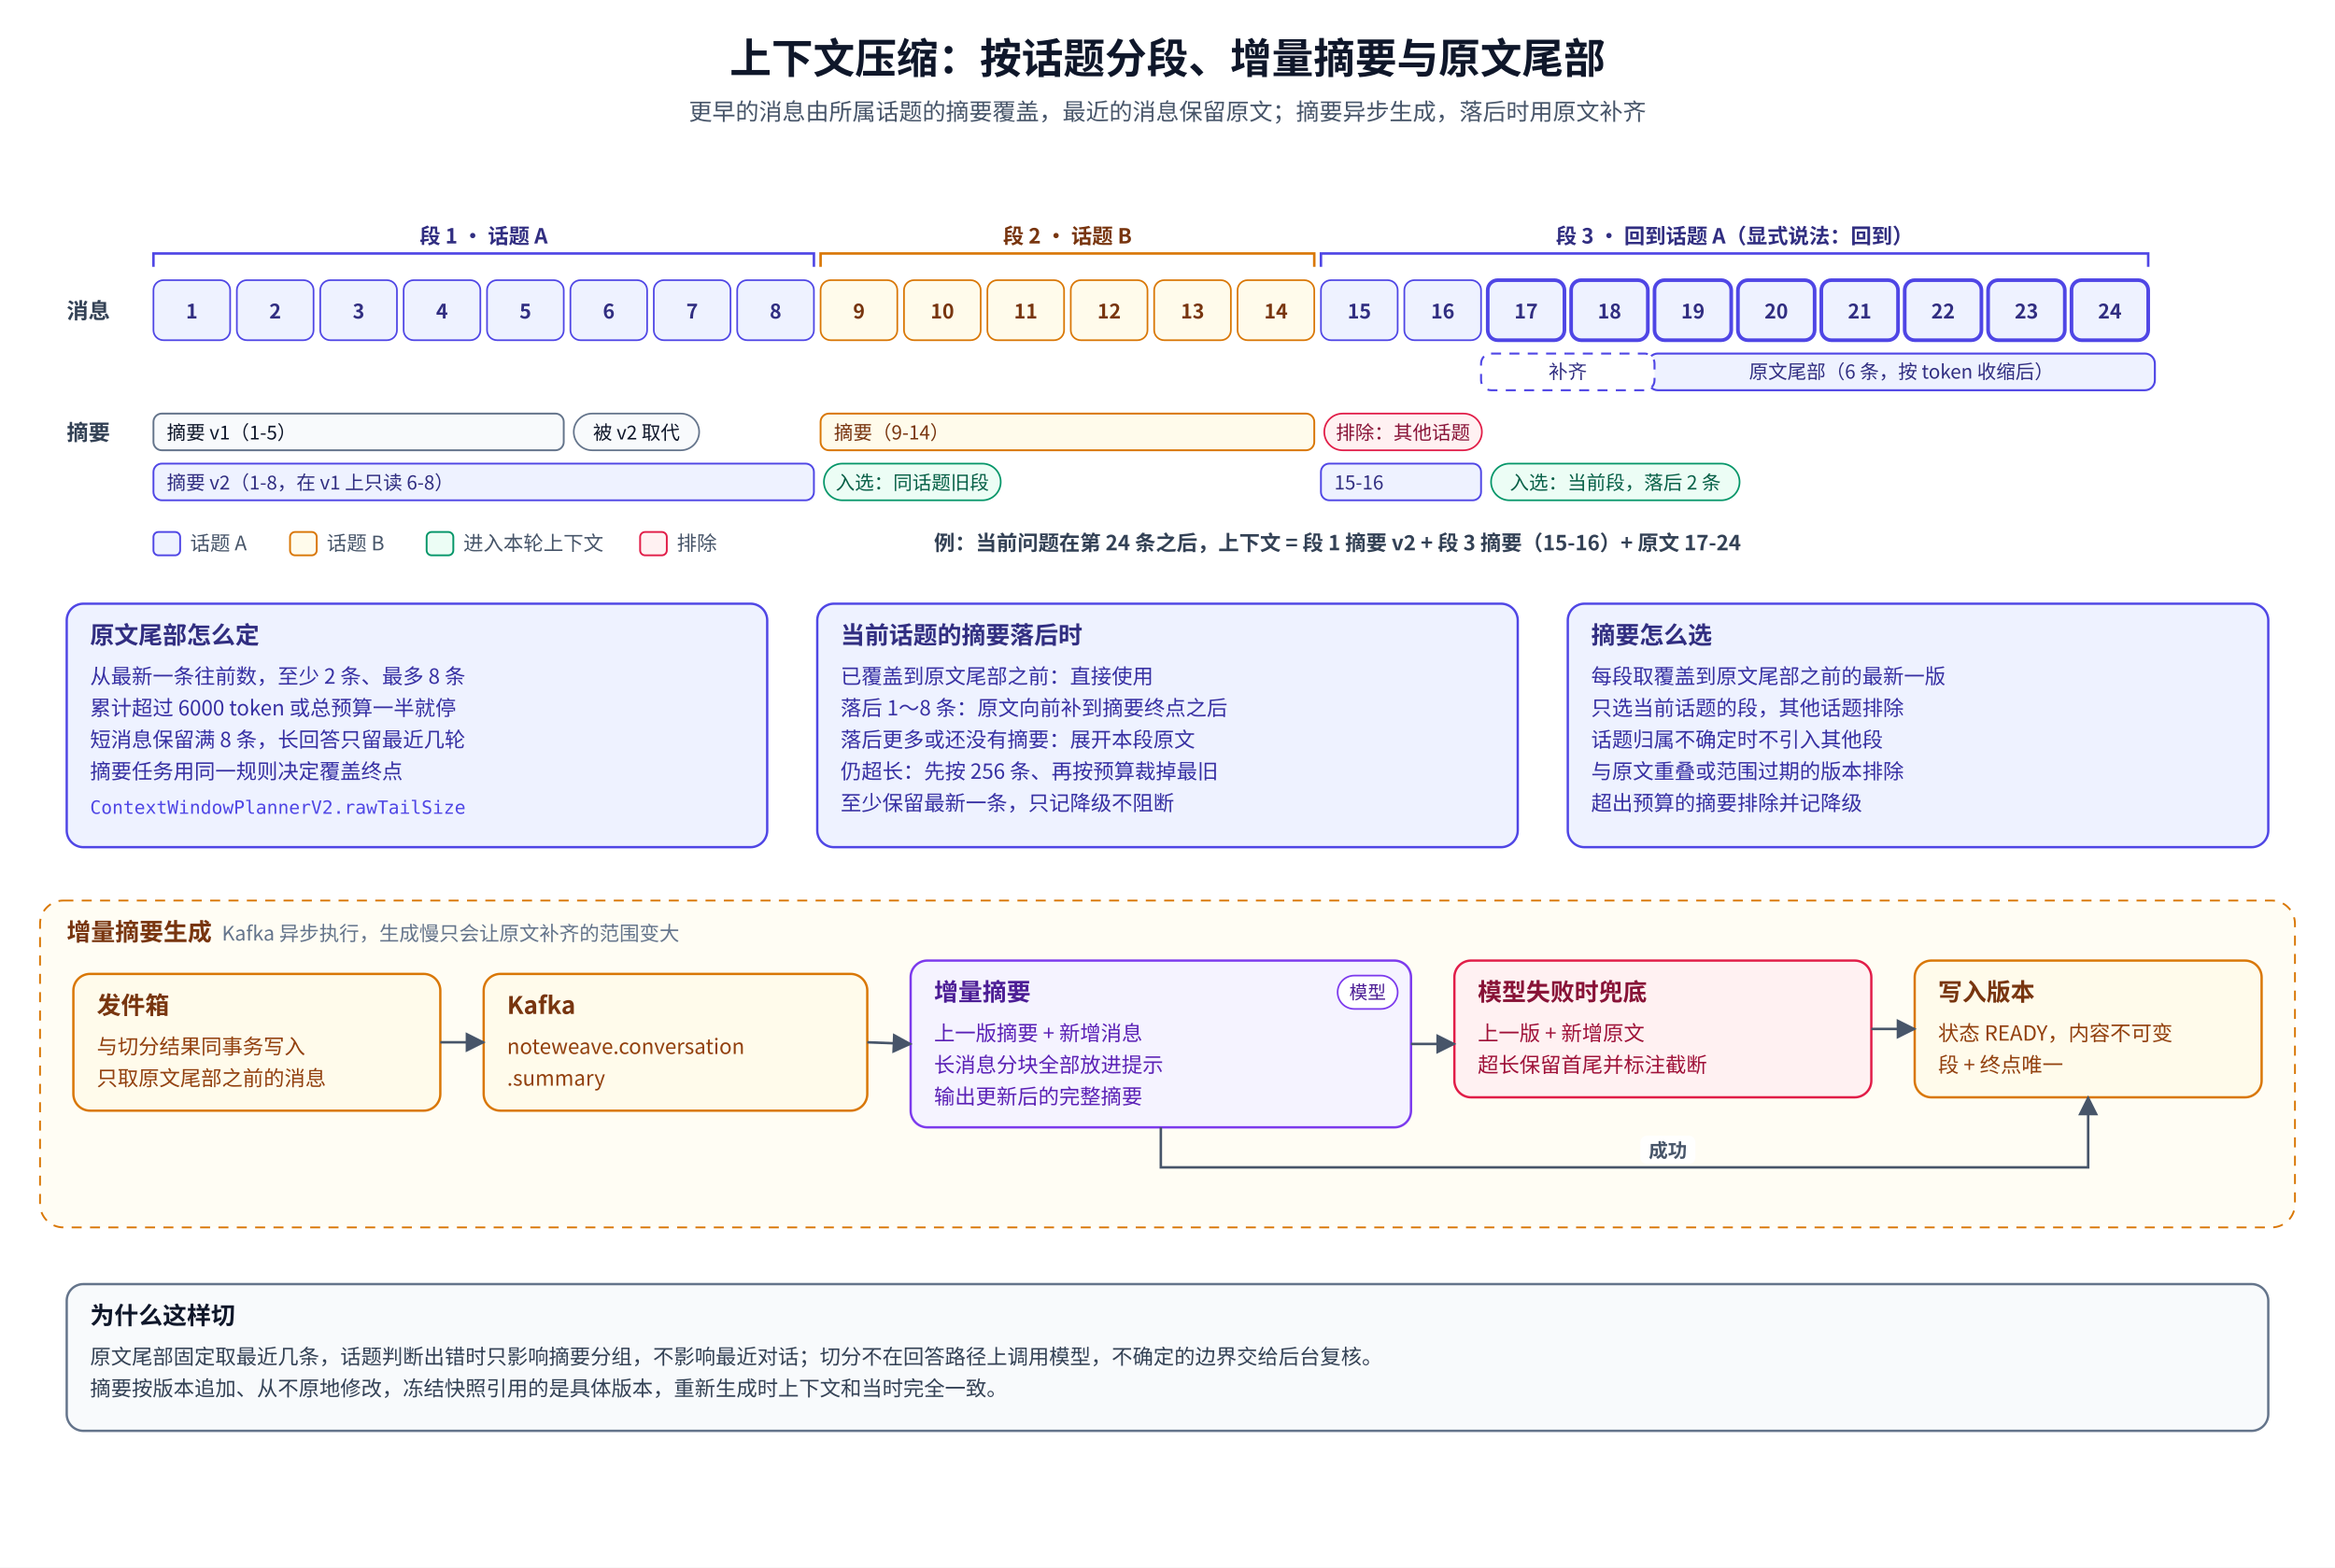
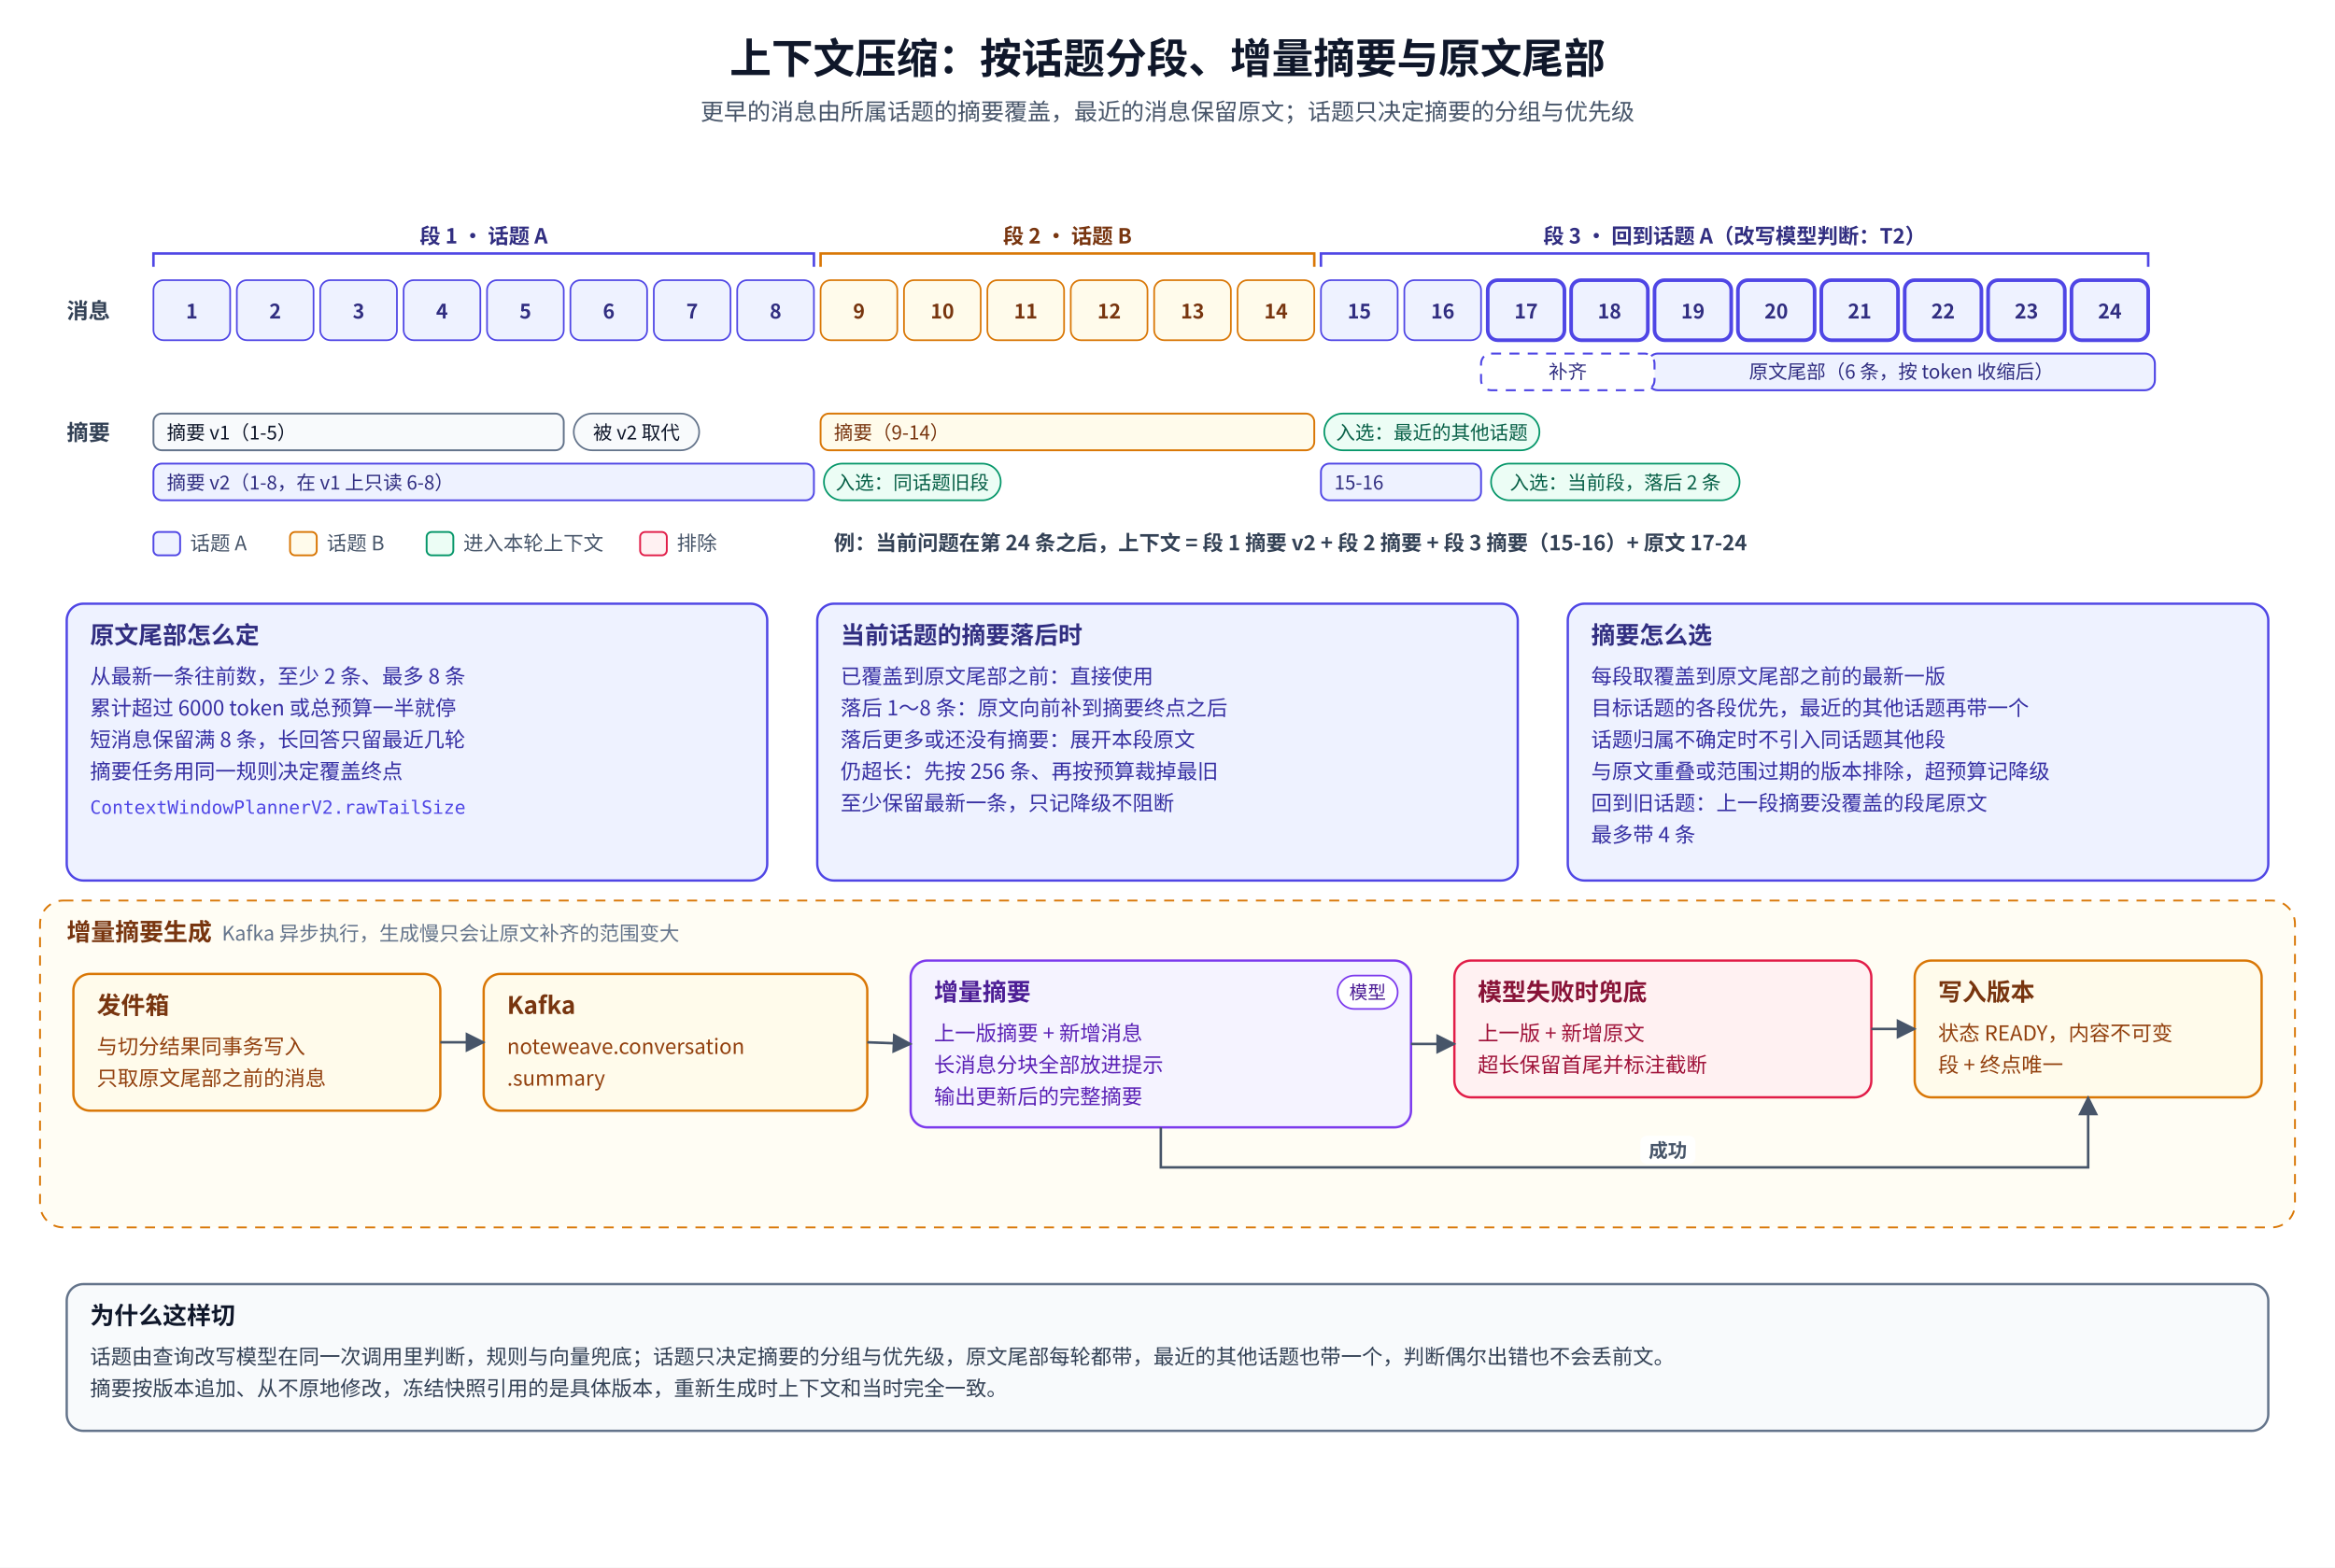
<svg xmlns="http://www.w3.org/2000/svg" viewBox="0 0 1400 940" width="1400" height="940" font-family="PingFang SC, Microsoft YaHei, Noto Sans CJK SC, Source Han Sans SC, Helvetica, Arial, sans-serif">
  <defs>
    <marker id="arrow-slate" viewBox="0 0 10 10" refX="9" refY="5" markerWidth="8" markerHeight="8" orient="auto-start-reverse">
      <path d="M0,0 L10,5 L0,10 z" fill="#475569" />
    </marker>
    <marker id="arrow-rose" viewBox="0 0 10 10" refX="9" refY="5" markerWidth="8" markerHeight="8" orient="auto-start-reverse">
      <path d="M0,0 L10,5 L0,10 z" fill="#e11d48" />
    </marker>
    <marker id="arrow-amber" viewBox="0 0 10 10" refX="9" refY="5" markerWidth="8" markerHeight="8" orient="auto-start-reverse">
      <path d="M0,0 L10,5 L0,10 z" fill="#d97706" />
    </marker>
    <marker id="arrow-emerald" viewBox="0 0 10 10" refX="9" refY="5" markerWidth="8" markerHeight="8" orient="auto-start-reverse">
      <path d="M0,0 L10,5 L0,10 z" fill="#059669" />
    </marker>
    <marker id="arrow-indigo" viewBox="0 0 10 10" refX="9" refY="5" markerWidth="8" markerHeight="8" orient="auto-start-reverse">
      <path d="M0,0 L10,5 L0,10 z" fill="#4f46e5" />
    </marker>
    <marker id="arrow-sky" viewBox="0 0 10 10" refX="9" refY="5" markerWidth="8" markerHeight="8" orient="auto-start-reverse">
      <path d="M0,0 L10,5 L0,10 z" fill="#0284c7" />
    </marker>
    <marker id="arrow-violet" viewBox="0 0 10 10" refX="9" refY="5" markerWidth="8" markerHeight="8" orient="auto-start-reverse">
      <path d="M0,0 L10,5 L0,10 z" fill="#7c3aed" />
    </marker>
  </defs>
  <rect width="1400" height="940" fill="#ffffff" />
  <text x="700.0" y="44.0" font-size="25" font-weight="700" fill="#0f172a" text-anchor="middle">上下文压缩：按话题分段、增量摘要与原文尾部</text>
-   <text x="700.0" y="72.0" font-size="14" font-weight="400" fill="#475569" text-anchor="middle">更早的消息由所属话题的摘要覆盖，最近的消息保留原文；摘要异步生成，落后时用原文补齐</text>
+   <text x="700.0" y="72.0" font-size="14" font-weight="400" fill="#475569" text-anchor="middle">更早的消息由所属话题的摘要覆盖，最近的消息保留原文；话题只决定摘要的分组与优先级</text>
  <text x="40.0" y="191.0" font-size="13" font-weight="700" fill="#334155" text-anchor="start">消息</text>
  <rect x="92.0" y="168.0" width="46.0" height="36.0" rx="6" fill="#eef2ff" stroke="#4f46e5" stroke-width="1" />
  <text x="115.0" y="191.0" font-size="12" font-weight="600" fill="#312e81" text-anchor="middle">1</text>
  <rect x="142.0" y="168.0" width="46.0" height="36.0" rx="6" fill="#eef2ff" stroke="#4f46e5" stroke-width="1" />
  <text x="165.0" y="191.0" font-size="12" font-weight="600" fill="#312e81" text-anchor="middle">2</text>
  <rect x="192.0" y="168.0" width="46.0" height="36.0" rx="6" fill="#eef2ff" stroke="#4f46e5" stroke-width="1" />
  <text x="215.0" y="191.0" font-size="12" font-weight="600" fill="#312e81" text-anchor="middle">3</text>
  <rect x="242.0" y="168.0" width="46.0" height="36.0" rx="6" fill="#eef2ff" stroke="#4f46e5" stroke-width="1" />
  <text x="265.0" y="191.0" font-size="12" font-weight="600" fill="#312e81" text-anchor="middle">4</text>
  <rect x="292.0" y="168.0" width="46.0" height="36.0" rx="6" fill="#eef2ff" stroke="#4f46e5" stroke-width="1" />
  <text x="315.0" y="191.0" font-size="12" font-weight="600" fill="#312e81" text-anchor="middle">5</text>
  <rect x="342.0" y="168.0" width="46.0" height="36.0" rx="6" fill="#eef2ff" stroke="#4f46e5" stroke-width="1" />
  <text x="365.0" y="191.0" font-size="12" font-weight="600" fill="#312e81" text-anchor="middle">6</text>
  <rect x="392.0" y="168.0" width="46.0" height="36.0" rx="6" fill="#eef2ff" stroke="#4f46e5" stroke-width="1" />
  <text x="415.0" y="191.0" font-size="12" font-weight="600" fill="#312e81" text-anchor="middle">7</text>
  <rect x="442.0" y="168.0" width="46.0" height="36.0" rx="6" fill="#eef2ff" stroke="#4f46e5" stroke-width="1" />
  <text x="465.0" y="191.0" font-size="12" font-weight="600" fill="#312e81" text-anchor="middle">8</text>
  <rect x="492.0" y="168.0" width="46.0" height="36.0" rx="6" fill="#fffbeb" stroke="#d97706" stroke-width="1" />
  <text x="515.0" y="191.0" font-size="12" font-weight="600" fill="#78350f" text-anchor="middle">9</text>
  <rect x="542.0" y="168.0" width="46.0" height="36.0" rx="6" fill="#fffbeb" stroke="#d97706" stroke-width="1" />
  <text x="565.0" y="191.0" font-size="12" font-weight="600" fill="#78350f" text-anchor="middle">10</text>
  <rect x="592.0" y="168.0" width="46.0" height="36.0" rx="6" fill="#fffbeb" stroke="#d97706" stroke-width="1" />
  <text x="615.0" y="191.0" font-size="12" font-weight="600" fill="#78350f" text-anchor="middle">11</text>
  <rect x="642.0" y="168.0" width="46.0" height="36.0" rx="6" fill="#fffbeb" stroke="#d97706" stroke-width="1" />
  <text x="665.0" y="191.0" font-size="12" font-weight="600" fill="#78350f" text-anchor="middle">12</text>
  <rect x="692.0" y="168.0" width="46.0" height="36.0" rx="6" fill="#fffbeb" stroke="#d97706" stroke-width="1" />
  <text x="715.0" y="191.0" font-size="12" font-weight="600" fill="#78350f" text-anchor="middle">13</text>
  <rect x="742.0" y="168.0" width="46.0" height="36.0" rx="6" fill="#fffbeb" stroke="#d97706" stroke-width="1" />
  <text x="765.0" y="191.0" font-size="12" font-weight="600" fill="#78350f" text-anchor="middle">14</text>
  <rect x="792.0" y="168.0" width="46.0" height="36.0" rx="6" fill="#eef2ff" stroke="#4f46e5" stroke-width="1" />
  <text x="815.0" y="191.0" font-size="12" font-weight="600" fill="#312e81" text-anchor="middle">15</text>
  <rect x="842.0" y="168.0" width="46.0" height="36.0" rx="6" fill="#eef2ff" stroke="#4f46e5" stroke-width="1" />
  <text x="865.0" y="191.0" font-size="12" font-weight="600" fill="#312e81" text-anchor="middle">16</text>
  <rect x="892.0" y="168.0" width="46.0" height="36.0" rx="6" fill="#eef2ff" stroke="#4f46e5" stroke-width="2.2" />
  <text x="915.0" y="191.0" font-size="12" font-weight="600" fill="#312e81" text-anchor="middle">17</text>
  <rect x="942.0" y="168.0" width="46.0" height="36.0" rx="6" fill="#eef2ff" stroke="#4f46e5" stroke-width="2.2" />
  <text x="965.0" y="191.0" font-size="12" font-weight="600" fill="#312e81" text-anchor="middle">18</text>
  <rect x="992.0" y="168.0" width="46.0" height="36.0" rx="6" fill="#eef2ff" stroke="#4f46e5" stroke-width="2.2" />
  <text x="1015.0" y="191.0" font-size="12" font-weight="600" fill="#312e81" text-anchor="middle">19</text>
  <rect x="1042.0" y="168.0" width="46.0" height="36.0" rx="6" fill="#eef2ff" stroke="#4f46e5" stroke-width="2.2" />
  <text x="1065.0" y="191.0" font-size="12" font-weight="600" fill="#312e81" text-anchor="middle">20</text>
  <rect x="1092.0" y="168.0" width="46.0" height="36.0" rx="6" fill="#eef2ff" stroke="#4f46e5" stroke-width="2.2" />
  <text x="1115.0" y="191.0" font-size="12" font-weight="600" fill="#312e81" text-anchor="middle">21</text>
  <rect x="1142.0" y="168.0" width="46.0" height="36.0" rx="6" fill="#eef2ff" stroke="#4f46e5" stroke-width="2.2" />
  <text x="1165.0" y="191.0" font-size="12" font-weight="600" fill="#312e81" text-anchor="middle">22</text>
  <rect x="1192.0" y="168.0" width="46.0" height="36.0" rx="6" fill="#eef2ff" stroke="#4f46e5" stroke-width="2.2" />
  <text x="1215.0" y="191.0" font-size="12" font-weight="600" fill="#312e81" text-anchor="middle">23</text>
  <rect x="1242.0" y="168.0" width="46.0" height="36.0" rx="6" fill="#eef2ff" stroke="#4f46e5" stroke-width="2.2" />
  <text x="1265.0" y="191.0" font-size="12" font-weight="600" fill="#312e81" text-anchor="middle">24</text>
  <path d="M92,160 L92,152 L488,152 L488,160" fill="none" stroke="#4f46e5" stroke-width="1.5" />
  <text x="290.0" y="146.0" font-size="12.5" font-weight="600" fill="#312e81" text-anchor="middle">段 1 · 话题 A</text>
  <path d="M492,160 L492,152 L788,152 L788,160" fill="none" stroke="#d97706" stroke-width="1.5" />
  <text x="640.0" y="146.0" font-size="12.5" font-weight="600" fill="#78350f" text-anchor="middle">段 2 · 话题 B</text>
  <path d="M792,160 L792,152 L1288,152 L1288,160" fill="none" stroke="#4f46e5" stroke-width="1.5" />
-   <text x="1040.0" y="146.0" font-size="12.5" font-weight="600" fill="#312e81" text-anchor="middle">段 3 · 回到话题 A（显式说法：回到）</text>
+   <text x="1040.0" y="146.0" font-size="12.5" font-weight="600" fill="#312e81" text-anchor="middle">段 3 · 回到话题 A（改写模型判断：T2）</text>
  <rect x="988.0" y="212.0" width="304.0" height="22.0" rx="6" fill="#eef2ff" stroke="#4f46e5" stroke-width="1.2" />
  <text x="1140.0" y="227.0" font-size="11.5" font-weight="400" fill="#312e81" text-anchor="middle">原文尾部（6 条，按 token 收缩后）</text>
  <rect x="888.0" y="212.0" width="104.0" height="22.0" rx="6" fill="#ffffff" stroke="#4f46e5" stroke-width="1.2" stroke-dasharray="6 5" />
  <text x="940.0" y="227.0" font-size="11.5" font-weight="400" fill="#312e81" text-anchor="middle">补齐</text>
  <rect x="92.0" y="248.0" width="246.0" height="22.0" rx="5" fill="#f8fafc" stroke="#64748b" stroke-width="1.1" />
  <text x="100.0" y="263.5" font-size="11.5" font-weight="400" fill="#0f172a" text-anchor="start">摘要 v1（1-5）</text>
  <rect x="344.0" y="248.0" width="75.2" height="22.0" rx="11" fill="#f8fafc" stroke="#64748b" stroke-width="1" />
  <text x="381.6" y="263.5" font-size="11.5" font-weight="400" fill="#0f172a" text-anchor="middle">被 v2 取代</text>
  <rect x="92.0" y="278.0" width="396.0" height="22.0" rx="5" fill="#eef2ff" stroke="#4f46e5" stroke-width="1.1" />
  <text x="100.0" y="293.5" font-size="11.5" font-weight="400" fill="#312e81" text-anchor="start">摘要 v2（1-8，在 v1 上只读 6-8）</text>
  <rect x="494.0" y="278.0" width="106.0" height="22.0" rx="11" fill="#ecfdf5" stroke="#059669" stroke-width="1" />
  <text x="547.0" y="293.5" font-size="11.5" font-weight="400" fill="#065f46" text-anchor="middle">入选：同话题旧段</text>
  <rect x="492.0" y="248.0" width="296.0" height="22.0" rx="5" fill="#fffbeb" stroke="#d97706" stroke-width="1.1" />
  <text x="500.0" y="263.5" font-size="11.5" font-weight="400" fill="#78350f" text-anchor="start">摘要（9-14）</text>
-   <rect x="794.0" y="248.0" width="94.5" height="22.0" rx="11" fill="#fff1f2" stroke="#e11d48" stroke-width="1" />
-   <text x="841.2" y="263.5" font-size="11.5" font-weight="400" fill="#881337" text-anchor="middle">排除：其他话题</text>
+   <rect x="794.0" y="248.0" width="129.0" height="22.0" rx="11" fill="#ecfdf5" stroke="#059669" stroke-width="1" />
+   <text x="858.5" y="263.5" font-size="11.5" font-weight="400" fill="#065f46" text-anchor="middle">入选：最近的其他话题</text>
  <rect x="792.0" y="278.0" width="96.0" height="22.0" rx="5" fill="#eef2ff" stroke="#4f46e5" stroke-width="1.1" />
  <text x="800.0" y="293.5" font-size="11.5" font-weight="400" fill="#312e81" text-anchor="start">15-16</text>
  <rect x="894.0" y="278.0" width="149.0" height="22.0" rx="11" fill="#ecfdf5" stroke="#059669" stroke-width="1" />
  <text x="968.5" y="293.5" font-size="11.5" font-weight="400" fill="#065f46" text-anchor="middle">入选：当前段，落后 2 条</text>
  <text x="40.0" y="264.0" font-size="13" font-weight="700" fill="#334155" text-anchor="start">摘要</text>
  <rect x="92.0" y="319.0" width="16.0" height="14.0" rx="3" fill="#eef2ff" stroke="#4f46e5" stroke-width="1.1" />
  <text x="114.0" y="330.0" font-size="12" font-weight="400" fill="#475569" text-anchor="start">话题 A</text>
  <rect x="173.9" y="319.0" width="16.0" height="14.0" rx="3" fill="#fffbeb" stroke="#d97706" stroke-width="1.1" />
  <text x="195.9" y="330.0" font-size="12" font-weight="400" fill="#475569" text-anchor="start">话题 B</text>
  <rect x="255.8" y="319.0" width="16.0" height="14.0" rx="3" fill="#ecfdf5" stroke="#059669" stroke-width="1.1" />
  <text x="277.8" y="330.0" font-size="12" font-weight="400" fill="#475569" text-anchor="start">进入本轮上下文</text>
  <rect x="383.8" y="319.0" width="16.0" height="14.0" rx="3" fill="#fff1f2" stroke="#e11d48" stroke-width="1.1" />
  <text x="405.8" y="330.0" font-size="12" font-weight="400" fill="#475569" text-anchor="start">排除</text>
-   <text x="560.0" y="330.0" font-size="12.5" font-weight="600" fill="#334155" text-anchor="start">例：当前问题在第 24 条之后，上下文 = 段 1 摘要 v2 + 段 3 摘要（15-16）+ 原文 17-24</text>
-   <rect x="40.0" y="362.0" width="420.0" height="146.0" rx="10" fill="#eef2ff" stroke="#4f46e5" stroke-width="1.4" />
+   <text x="500.0" y="330.0" font-size="12.5" font-weight="600" fill="#334155" text-anchor="start">例：当前问题在第 24 条之后，上下文 = 段 1 摘要 v2 + 段 2 摘要 + 段 3 摘要（15-16）+ 原文 17-24</text>
+   <rect x="40.0" y="362.0" width="420.0" height="166.0" rx="10" fill="#eef2ff" stroke="#4f46e5" stroke-width="1.4" />
  <text x="54.0" y="386.0" font-size="14.5" font-weight="700" fill="#312e81" text-anchor="start">原文尾部怎么定</text>
  <text x="54.0" y="410.0" font-size="12.5" font-weight="400" fill="#3730a3" text-anchor="start">从最新一条往前数，至少 2 条、最多 8 条</text>
  <text x="54.0" y="429.0" font-size="12.5" font-weight="400" fill="#3730a3" text-anchor="start">累计超过 6000 token 或总预算一半就停</text>
  <text x="54.0" y="448.0" font-size="12.5" font-weight="400" fill="#3730a3" text-anchor="start">短消息保留满 8 条，长回答只留最近几轮</text>
  <text x="54.0" y="467.0" font-size="12.5" font-weight="400" fill="#3730a3" text-anchor="start">摘要任务用同一规则决定覆盖终点</text>
  <text x="54.0" y="488.0" font-size="11" font-weight="400" fill="#4f46e5" text-anchor="start" font-family="SFMono-Regular, Consolas, Menlo, monospace">ContextWindowPlannerV2.rawTailSize</text>
-   <rect x="490.0" y="362.0" width="420.0" height="146.0" rx="10" fill="#eef2ff" stroke="#4f46e5" stroke-width="1.4" />
+   <rect x="490.0" y="362.0" width="420.0" height="166.0" rx="10" fill="#eef2ff" stroke="#4f46e5" stroke-width="1.4" />
  <text x="504.0" y="386.0" font-size="14.5" font-weight="700" fill="#312e81" text-anchor="start">当前话题的摘要落后时</text>
  <text x="504.0" y="410.0" font-size="12.5" font-weight="400" fill="#3730a3" text-anchor="start">已覆盖到原文尾部之前：直接使用</text>
  <text x="504.0" y="429.0" font-size="12.5" font-weight="400" fill="#3730a3" text-anchor="start">落后 1～8 条：原文向前补到摘要终点之后</text>
  <text x="504.0" y="448.0" font-size="12.5" font-weight="400" fill="#3730a3" text-anchor="start">落后更多或还没有摘要：展开本段原文</text>
  <text x="504.0" y="467.0" font-size="12.5" font-weight="400" fill="#3730a3" text-anchor="start">仍超长：先按 256 条、再按预算裁掉最旧</text>
  <text x="504.0" y="486.0" font-size="12.5" font-weight="400" fill="#3730a3" text-anchor="start">至少保留最新一条，只记降级不阻断</text>
-   <rect x="940.0" y="362.0" width="420.0" height="146.0" rx="10" fill="#eef2ff" stroke="#4f46e5" stroke-width="1.4" />
+   <rect x="940.0" y="362.0" width="420.0" height="166.0" rx="10" fill="#eef2ff" stroke="#4f46e5" stroke-width="1.4" />
  <text x="954.0" y="386.0" font-size="14.5" font-weight="700" fill="#312e81" text-anchor="start">摘要怎么选</text>
  <text x="954.0" y="410.0" font-size="12.5" font-weight="400" fill="#3730a3" text-anchor="start">每段取覆盖到原文尾部之前的最新一版</text>
-   <text x="954.0" y="429.0" font-size="12.5" font-weight="400" fill="#3730a3" text-anchor="start">只选当前话题的段，其他话题排除</text>
-   <text x="954.0" y="448.0" font-size="12.5" font-weight="400" fill="#3730a3" text-anchor="start">话题归属不确定时不引入其他段</text>
-   <text x="954.0" y="467.0" font-size="12.5" font-weight="400" fill="#3730a3" text-anchor="start">与原文重叠或范围过期的版本排除</text>
-   <text x="954.0" y="486.0" font-size="12.5" font-weight="400" fill="#3730a3" text-anchor="start">超出预算的摘要排除并记降级</text>
+   <text x="954.0" y="429.0" font-size="12.5" font-weight="400" fill="#3730a3" text-anchor="start">目标话题的各段优先，最近的其他话题再带一个</text>
+   <text x="954.0" y="448.0" font-size="12.5" font-weight="400" fill="#3730a3" text-anchor="start">话题归属不确定时不引入同话题其他段</text>
+   <text x="954.0" y="467.0" font-size="12.5" font-weight="400" fill="#3730a3" text-anchor="start">与原文重叠或范围过期的版本排除，超预算记降级</text>
+   <text x="954.0" y="486.0" font-size="12.5" font-weight="400" fill="#3730a3" text-anchor="start">回到旧话题：上一段摘要没覆盖的段尾原文</text>
+   <text x="954.0" y="505.0" font-size="12.5" font-weight="400" fill="#3730a3" text-anchor="start">最多带 4 条</text>
  <rect x="24.0" y="540.0" width="1352.0" height="196.0" rx="14" fill="#fffbeb" fill-opacity="0.55" stroke="#d97706" stroke-width="1.1" stroke-dasharray="6 5" />
  <text x="40.0" y="564.0" font-size="14.5" font-weight="700" fill="#78350f" text-anchor="start">增量摘要生成</text>
  <text x="133.0" y="564.0" font-size="12" font-weight="400" fill="#64748b" text-anchor="start">Kafka 异步执行，生成慢只会让原文补齐的范围变大</text>
  <rect x="44.0" y="584.0" width="220.0" height="82.0" rx="10" fill="#fffbeb" stroke="#d97706" stroke-width="1.4" />
  <text x="58.0" y="608.0" font-size="14.5" font-weight="700" fill="#78350f" text-anchor="start">发件箱</text>
  <text x="58.0" y="632.0" font-size="12.5" font-weight="400" fill="#92400e" text-anchor="start">与切分结果同事务写入</text>
  <text x="58.0" y="651.0" font-size="12.5" font-weight="400" fill="#92400e" text-anchor="start">只取原文尾部之前的消息</text>
  <rect x="290.0" y="584.0" width="230.0" height="82.0" rx="10" fill="#fffbeb" stroke="#d97706" stroke-width="1.4" />
  <text x="304.0" y="608.0" font-size="14.5" font-weight="700" fill="#78350f" text-anchor="start">Kafka</text>
  <text x="304.0" y="632.0" font-size="12.5" font-weight="400" fill="#92400e" text-anchor="start">noteweave.conversation</text>
  <text x="304.0" y="651.0" font-size="12.5" font-weight="400" fill="#92400e" text-anchor="start">.summary</text>
  <rect x="546.0" y="576.0" width="300.0" height="100.0" rx="10" fill="#f5f3ff" stroke="#7c3aed" stroke-width="1.4" />
  <text x="560.0" y="600.0" font-size="14.5" font-weight="700" fill="#4c1d95" text-anchor="start">增量摘要</text>
  <rect x="802.0" y="585.0" width="36.0" height="20.0" rx="10" fill="#ffffff" stroke="#7c3aed" stroke-width="1" />
  <text x="820.0" y="599.0" font-size="11" font-weight="400" fill="#4c1d95" text-anchor="middle">模型</text>
  <text x="560.0" y="624.0" font-size="12.5" font-weight="400" fill="#5b21b6" text-anchor="start">上一版摘要 + 新增消息</text>
  <text x="560.0" y="643.0" font-size="12.5" font-weight="400" fill="#5b21b6" text-anchor="start">长消息分块全部放进提示</text>
  <text x="560.0" y="662.0" font-size="12.5" font-weight="400" fill="#5b21b6" text-anchor="start">输出更新后的完整摘要</text>
  <rect x="872.0" y="576.0" width="250.0" height="82.0" rx="10" fill="#fff1f2" stroke="#e11d48" stroke-width="1.4" />
  <text x="886.0" y="600.0" font-size="14.5" font-weight="700" fill="#881337" text-anchor="start">模型失败时兜底</text>
  <text x="886.0" y="624.0" font-size="12.5" font-weight="400" fill="#9f1239" text-anchor="start">上一版 + 新增原文</text>
  <text x="886.0" y="643.0" font-size="12.5" font-weight="400" fill="#9f1239" text-anchor="start">超长保留首尾并标注截断</text>
  <rect x="1148.0" y="576.0" width="208.0" height="82.0" rx="10" fill="#fffbeb" stroke="#d97706" stroke-width="1.4" />
  <text x="1162.0" y="600.0" font-size="14.5" font-weight="700" fill="#78350f" text-anchor="start">写入版本</text>
  <text x="1162.0" y="624.0" font-size="12.5" font-weight="400" fill="#92400e" text-anchor="start">状态 READY，内容不可变</text>
  <text x="1162.0" y="643.0" font-size="12.5" font-weight="400" fill="#92400e" text-anchor="start">段 + 终点唯一</text>
  <path d="M264.0,625.0 L290.0,625.0" fill="none" stroke="#475569" stroke-width="1.5" marker-end="url(#arrow-slate)" />
  <path d="M520.0,625.0 L546.0,626.0" fill="none" stroke="#475569" stroke-width="1.5" marker-end="url(#arrow-slate)" />
  <path d="M846.0,626.0 L872.0,626.0" fill="none" stroke="#475569" stroke-width="1.5" marker-end="url(#arrow-slate)" />
  <path d="M696.0,676.0 L696.0,700.0 L1252.0,700.0 L1252.0,658.0" fill="none" stroke="#475569" stroke-width="1.5" marker-end="url(#arrow-slate)" />
  <rect x="983.5" y="681.0" width="33.0" height="17" rx="4" fill="#ffffff" fill-opacity="0.92" />
  <text x="1000.0" y="694.0" font-size="11.5" font-weight="600" fill="#475569" text-anchor="middle">成功</text>
  <path d="M1122.0,617.0 L1148.0,617.0" fill="none" stroke="#475569" stroke-width="1.5" marker-end="url(#arrow-slate)" />
  <rect x="40.0" y="770.0" width="1320.0" height="88.0" rx="10" fill="#f8fafc" stroke="#64748b" stroke-width="1.4" />
  <text x="54.0" y="794.0" font-size="14.5" font-weight="700" fill="#0f172a" text-anchor="start">为什么这样切</text>
-   <text x="54.0" y="818.0" font-size="12.5" font-weight="400" fill="#334155" text-anchor="start">原文尾部固定取最近几条，话题判断出错时只影响摘要分组，不影响最近对话；切分不在回答路径上调用模型，不确定的边界交给后台复核。</text>
+   <text x="54.0" y="818.0" font-size="12.5" font-weight="400" fill="#334155" text-anchor="start">话题由查询改写模型在同一次调用里判断，规则与向量兜底；话题只决定摘要的分组与优先级，原文尾部每轮都带，最近的其他话题也带一个，判断偶尔出错也不会丢前文。</text>
  <text x="54.0" y="837.0" font-size="12.5" font-weight="400" fill="#334155" text-anchor="start">摘要按版本追加、从不原地修改，冻结快照引用的是具体版本，重新生成时上下文和当时完全一致。</text>
</svg>
